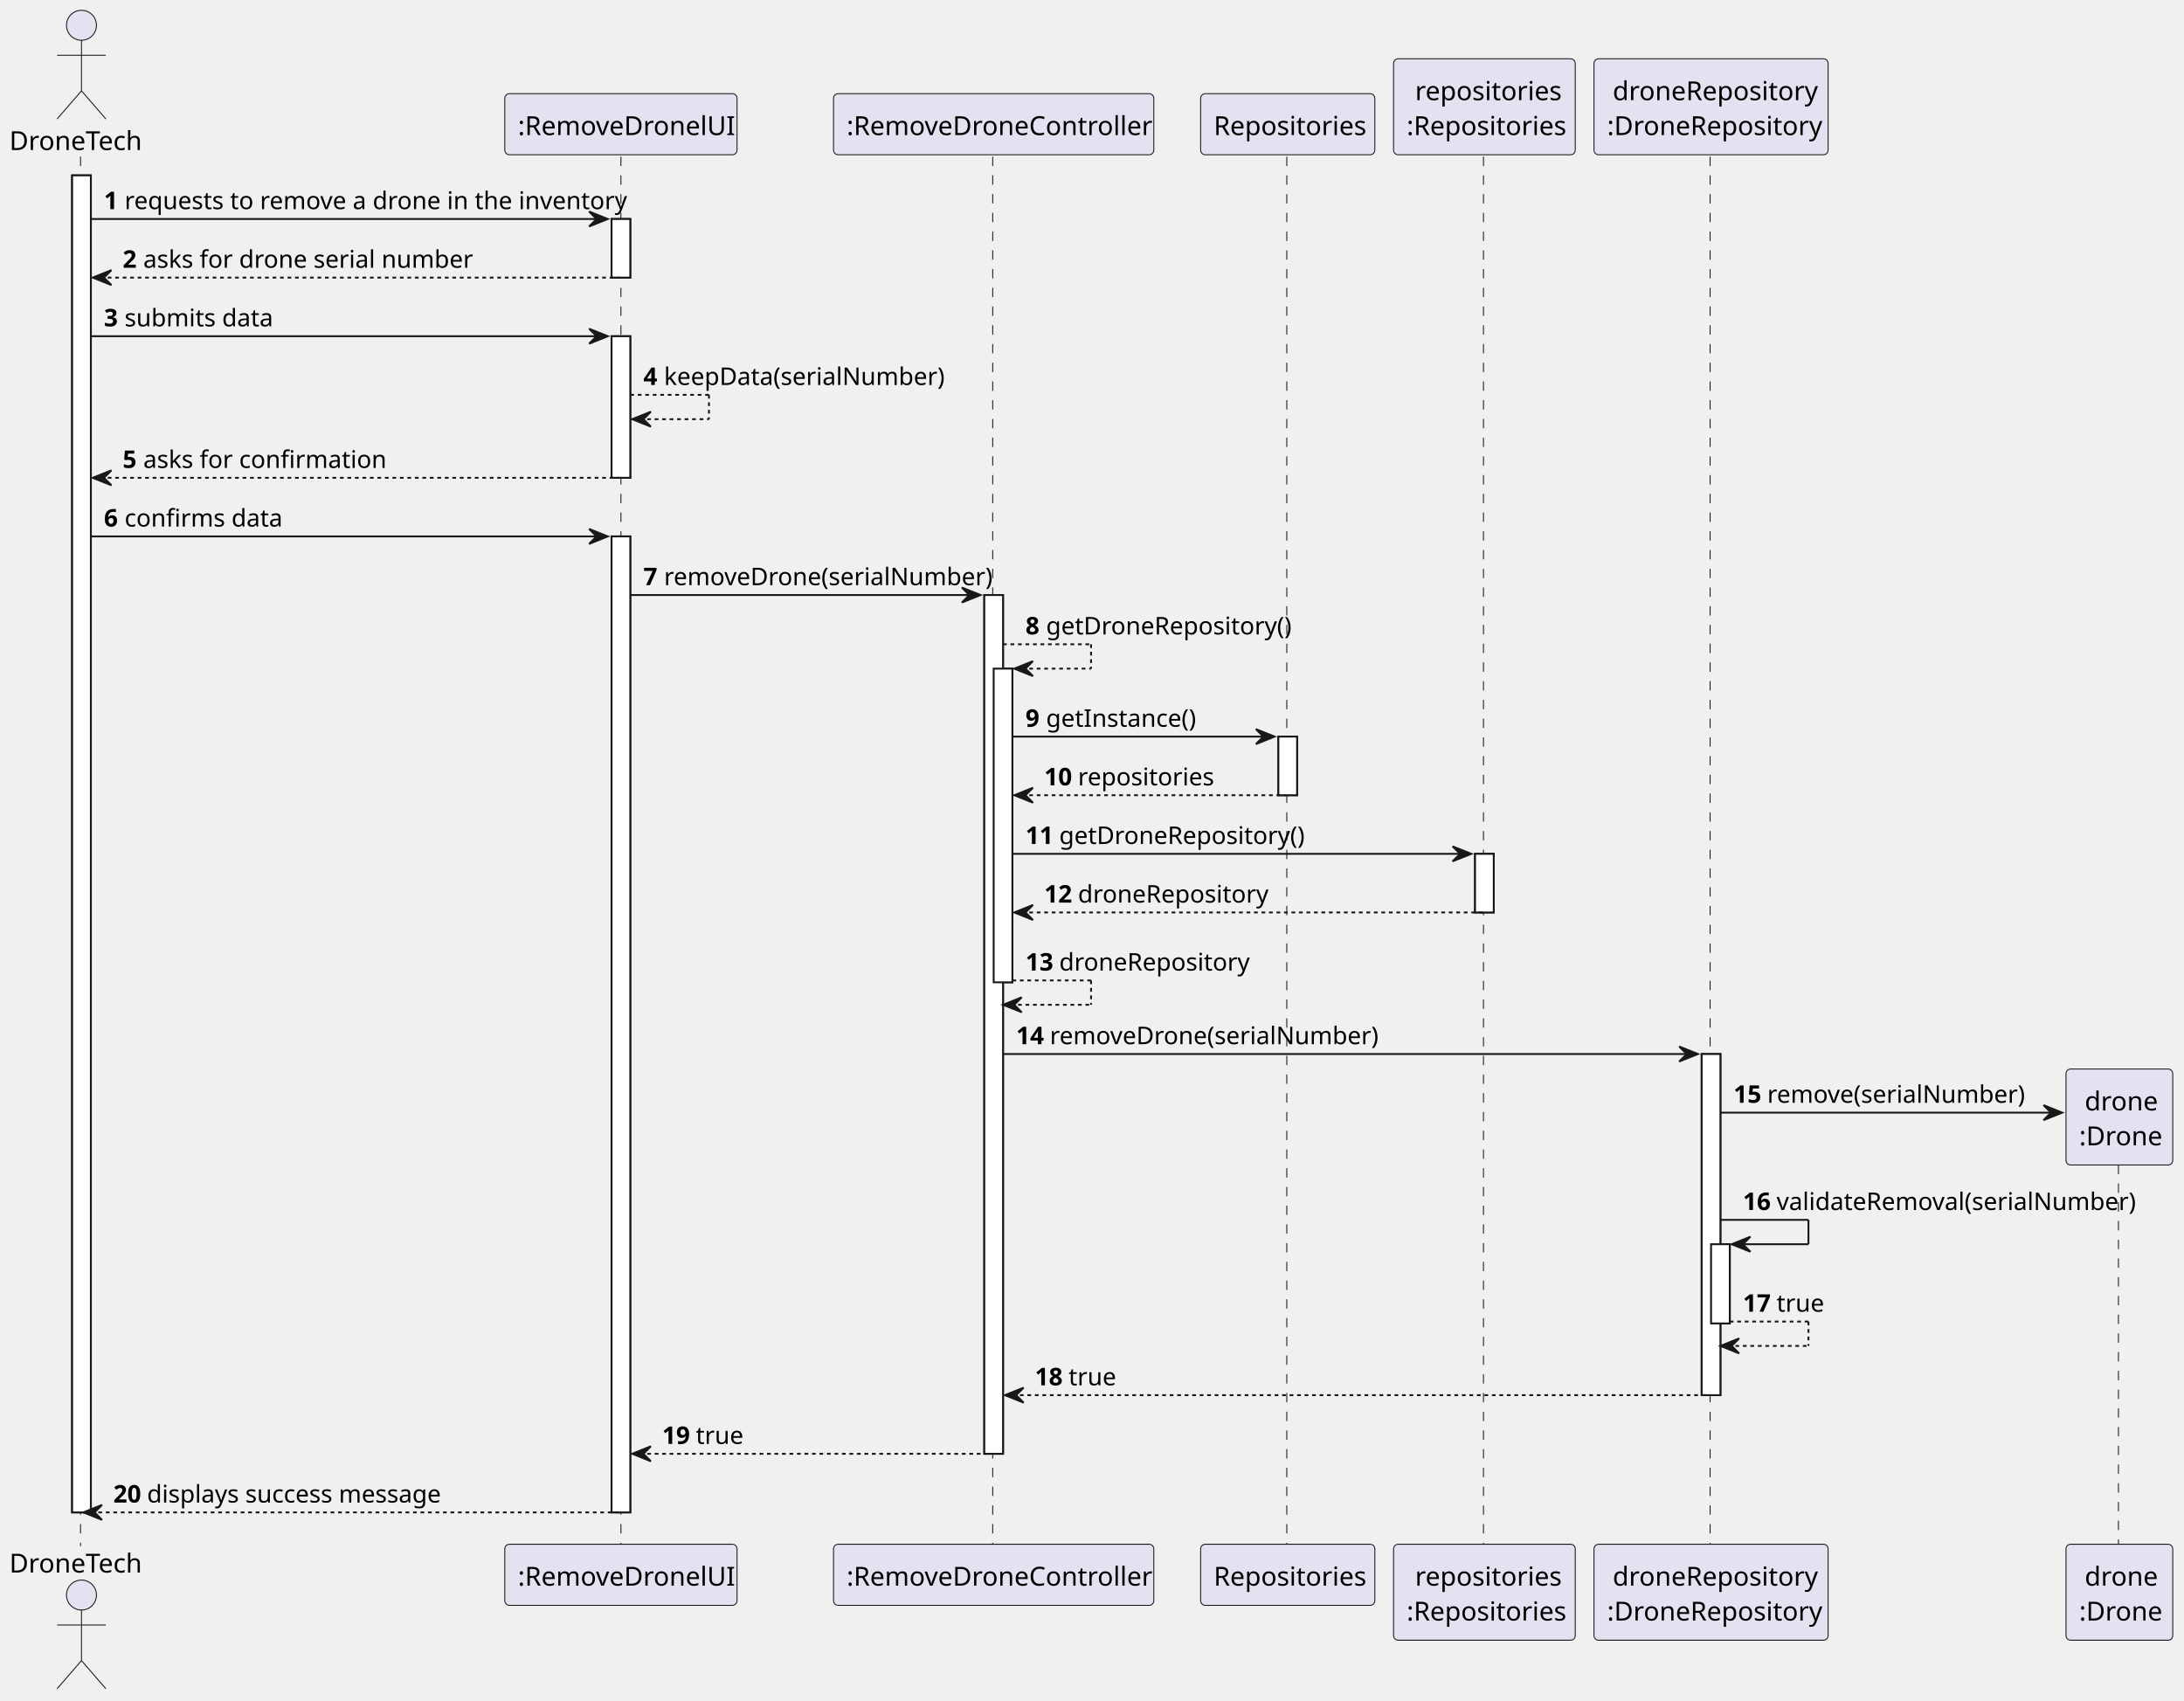
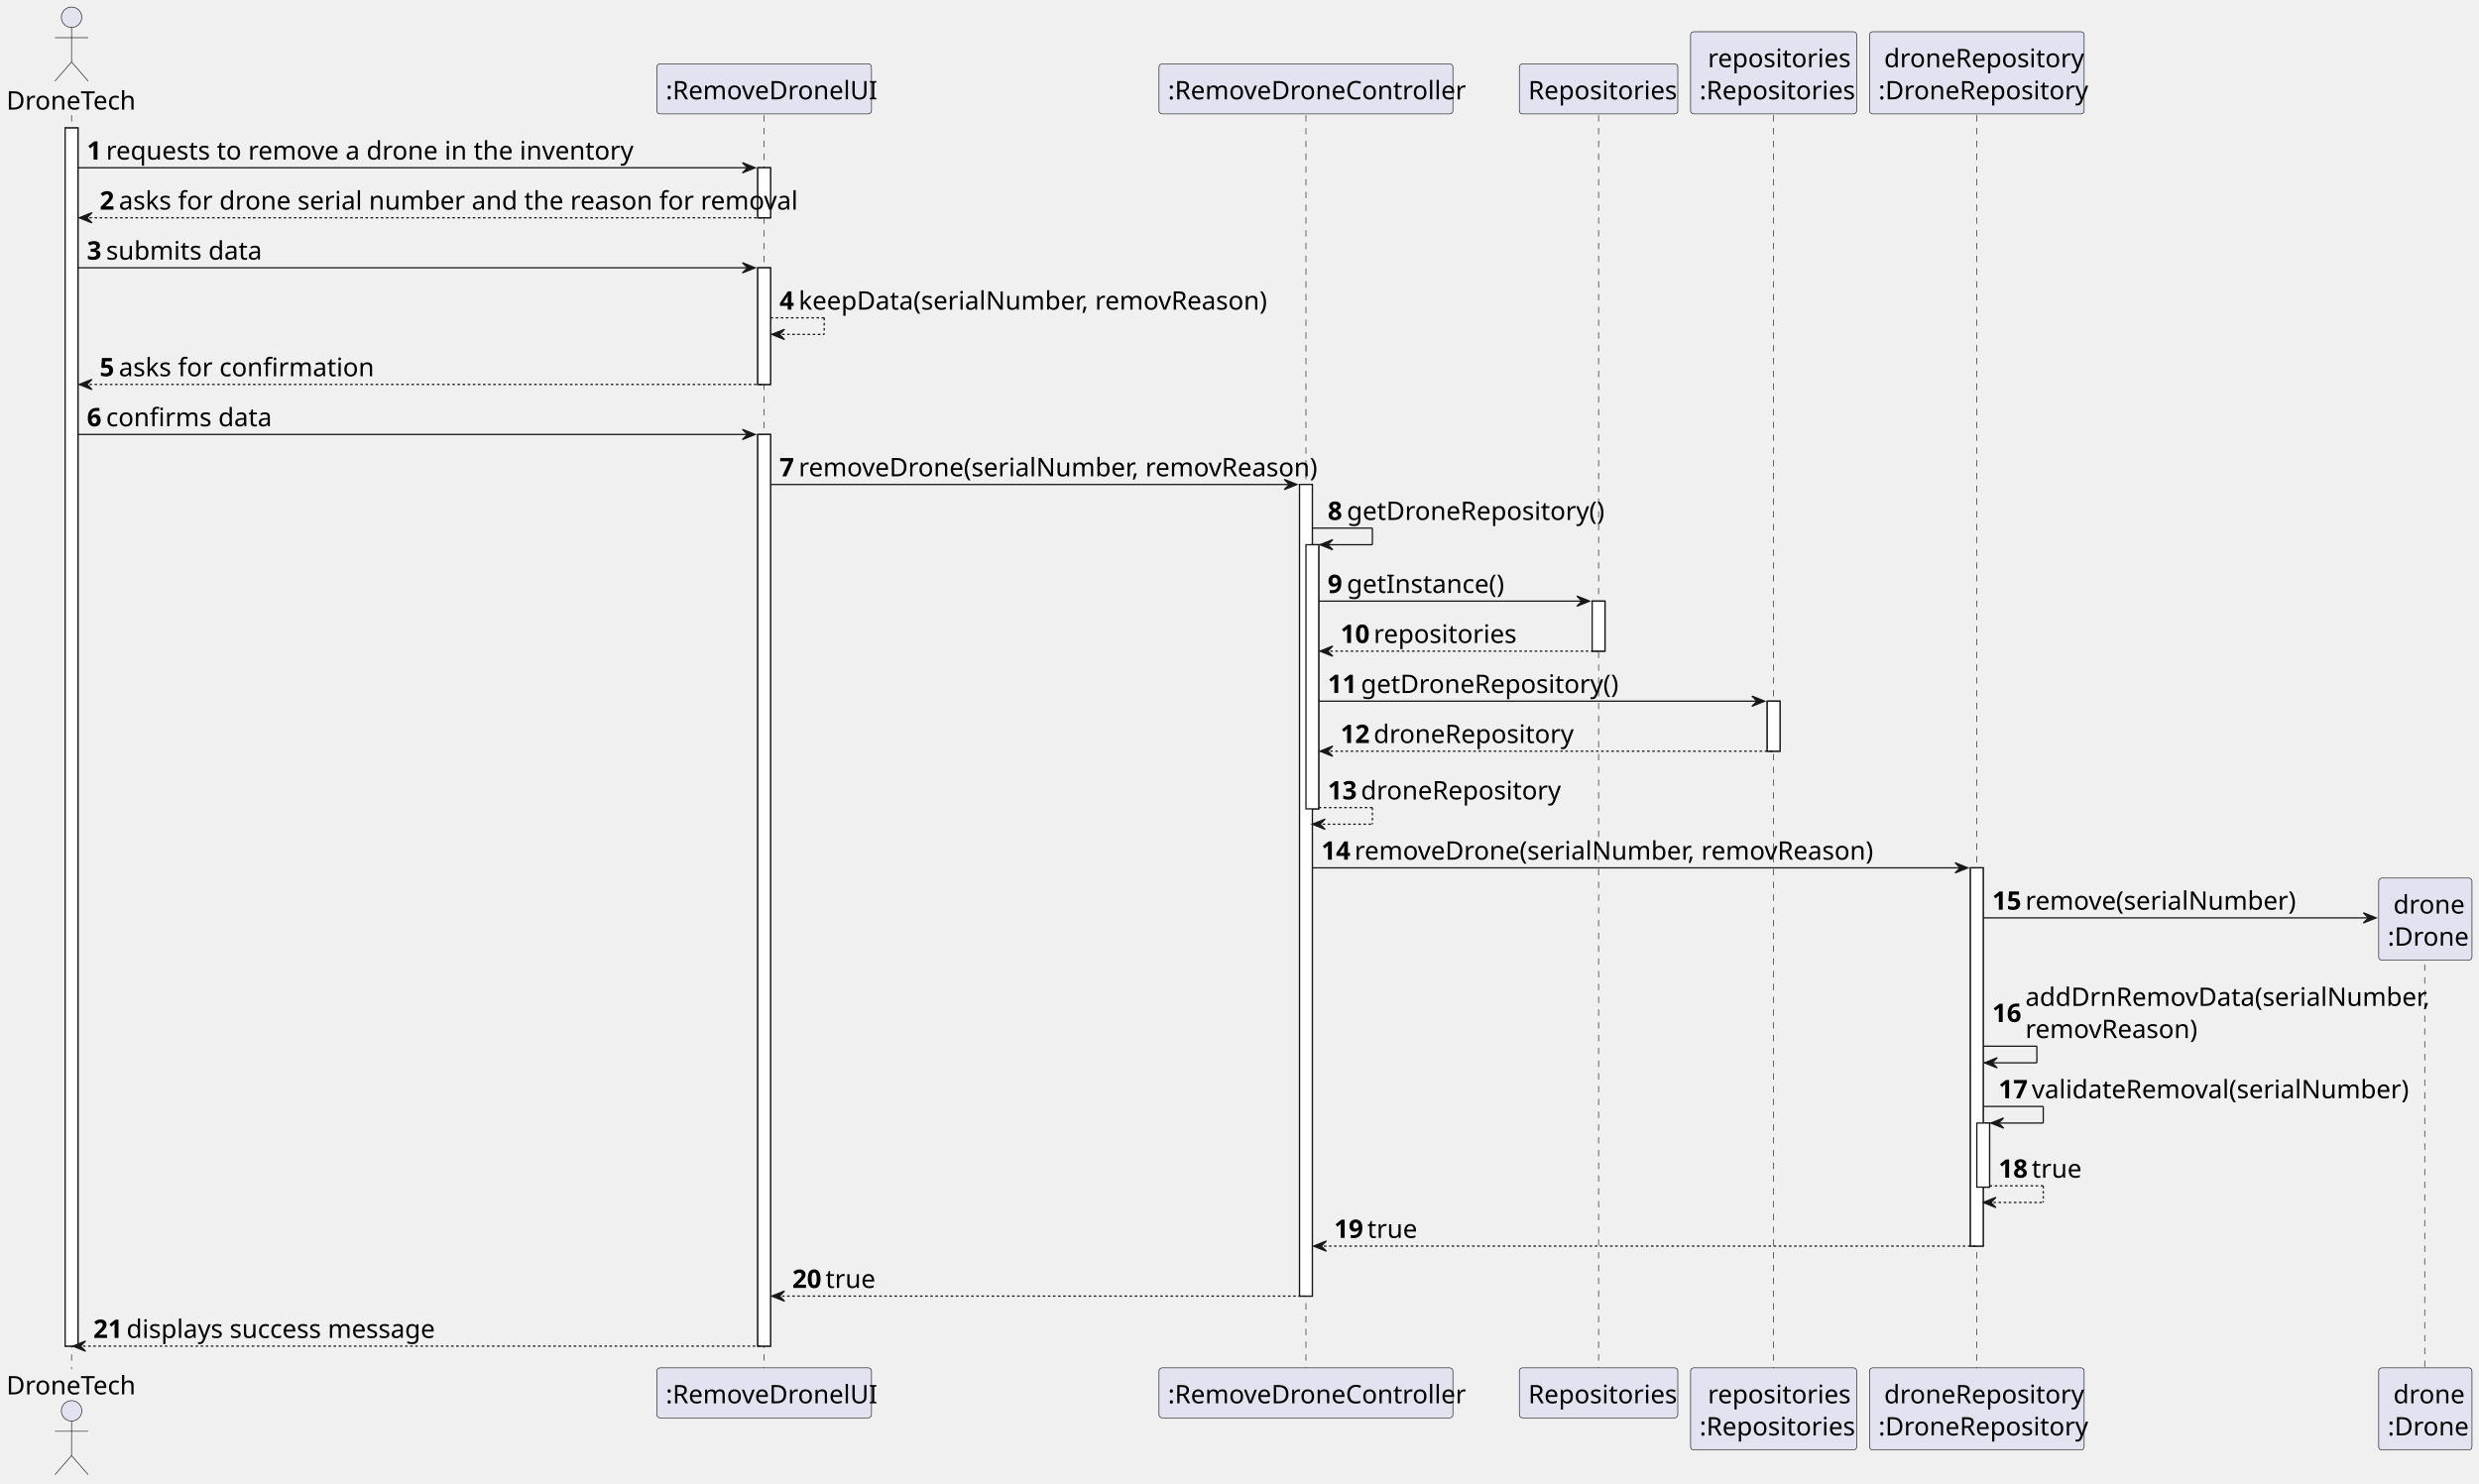
- <svg xmlns="http://www.w3.org/2000/svg" contentStyleType="text/css" height="908px" preserveAspectRatio="none" style="width:1166px;height:908px;background:#FFFFFF;" version="1.1" viewBox="0 0 1166 908" width="1166px" zoomAndPan="magnify">
+ <svg xmlns="http://www.w3.org/2000/svg" contentStyleType="text/css" height="1161px" preserveAspectRatio="none" style="width:1940px;height:1161px;background:#FFFFFF;" version="1.1" viewBox="0 0 1940 1161" width="1940px" zoomAndPan="magnify">
  <defs />
  <g>
-     <rect fill="#FFFFFF" height="713.771" style="stroke:#181818;stroke-width:1.0;" width="10" x="38.5" y="93.621" />
-     <rect fill="#FFFFFF" height="31.291" style="stroke:#181818;stroke-width:1.0;" width="10" x="326.5" y="116.912" />
-     <rect fill="#FFFFFF" height="75.582" style="stroke:#181818;stroke-width:1.0;" width="10" x="326.5" y="179.494" />
-     <rect fill="#FFFFFF" height="521.025" style="stroke:#181818;stroke-width:1.0;" width="10" x="326.5" y="286.367" />
-     <rect fill="#FFFFFF" height="458.443" style="stroke:#181818;stroke-width:1.0;" width="10" x="525.5" y="317.658" />
-     <rect fill="#FFFFFF" height="167.455" style="stroke:#181818;stroke-width:1.0;" width="10" x="530.5" y="356.949" />
-     <rect fill="#FFFFFF" height="31.291" style="stroke:#181818;stroke-width:1.0;" width="10" x="682.5" y="393.24" />
-     <rect fill="#FFFFFF" height="31.291" style="stroke:#181818;stroke-width:1.0;" width="10" x="787.5" y="455.822" />
-     <rect fill="#FFFFFF" height="182.115" style="stroke:#181818;stroke-width:1.0;" width="10" x="908.5" y="562.695" />
-     <rect fill="#FFFFFF" height="42.291" style="stroke:#181818;stroke-width:1.0;" width="10" x="913.5" y="664.229" />
-     <line style="stroke:#181818;stroke-width:0.5;stroke-dasharray:5.0,5.0;" x1="43" x2="43" y1="83.621" y2="825.393" />
-     <line style="stroke:#181818;stroke-width:0.5;stroke-dasharray:5.0,5.0;" x1="331.5" x2="331.5" y1="83.621" y2="825.393" />
-     <line style="stroke:#181818;stroke-width:0.5;stroke-dasharray:5.0,5.0;" x1="530" x2="530" y1="83.621" y2="825.393" />
-     <line style="stroke:#181818;stroke-width:0.5;stroke-dasharray:5.0,5.0;" x1="687" x2="687" y1="83.621" y2="825.393" />
-     <line style="stroke:#181818;stroke-width:0.5;stroke-dasharray:5.0,5.0;" x1="792" x2="792" y1="83.621" y2="825.393" />
-     <line style="stroke:#181818;stroke-width:0.5;stroke-dasharray:5.0,5.0;" x1="913" x2="913" y1="83.621" y2="825.393" />
-     <line style="stroke:#181818;stroke-width:0.5;stroke-dasharray:5.0,5.0;" x1="1131" x2="1131" y1="611.816" y2="825.393" />
-     <text fill="#000000" font-family="sans-serif" font-size="14" lengthAdjust="spacing" textLength="71" x="5" y="80.107">DroneTech</text>
-     <ellipse cx="43.5" cy="13.5" fill="#E2E2F0" rx="8" ry="8" style="stroke:#181818;stroke-width:0.5;" />
-     <path d="M43.5,21.5 L43.5,48.5 M30.5,29.5 L56.5,29.5 M43.5,48.5 L30.5,63.5 M43.5,48.5 L56.5,63.5 " fill="none" style="stroke:#181818;stroke-width:0.5;" />
-     <text fill="#000000" font-family="sans-serif" font-size="14" lengthAdjust="spacing" textLength="71" x="5" y="839.5">DroneTech</text>
-     <ellipse cx="43.5" cy="851.514" fill="#E2E2F0" rx="8" ry="8" style="stroke:#181818;stroke-width:0.5;" />
-     <path d="M43.5,859.514 L43.5,886.514 M30.5,867.514 L56.5,867.514 M43.5,886.514 L30.5,901.514 M43.5,886.514 L56.5,901.514 " fill="none" style="stroke:#181818;stroke-width:0.5;" />
-     <rect fill="#E2E2F0" height="32.621" rx="2.5" ry="2.5" style="stroke:#181818;stroke-width:0.5;" width="124" x="269.5" y="50" />
-     <text fill="#000000" font-family="sans-serif" font-size="14" lengthAdjust="spacing" textLength="110" x="276.5" y="72.107">:RemoveDronelUI</text>
-     <rect fill="#E2E2F0" height="32.621" rx="2.5" ry="2.5" style="stroke:#181818;stroke-width:0.5;" width="124" x="269.5" y="824.393" />
-     <text fill="#000000" font-family="sans-serif" font-size="14" lengthAdjust="spacing" textLength="110" x="276.5" y="846.5">:RemoveDronelUI</text>
-     <rect fill="#E2E2F0" height="32.621" rx="2.5" ry="2.5" style="stroke:#181818;stroke-width:0.5;" width="171" x="445" y="50" />
-     <text fill="#000000" font-family="sans-serif" font-size="14" lengthAdjust="spacing" textLength="157" x="452" y="72.107">:RemoveDroneController</text>
-     <rect fill="#E2E2F0" height="32.621" rx="2.5" ry="2.5" style="stroke:#181818;stroke-width:0.5;" width="171" x="445" y="824.393" />
-     <text fill="#000000" font-family="sans-serif" font-size="14" lengthAdjust="spacing" textLength="157" x="452" y="846.5">:RemoveDroneController</text>
-     <rect fill="#E2E2F0" height="32.621" rx="2.5" ry="2.5" style="stroke:#181818;stroke-width:0.5;" width="93" x="641" y="50" />
-     <text fill="#000000" font-family="sans-serif" font-size="14" lengthAdjust="spacing" textLength="79" x="648" y="72.107">Repositories</text>
-     <rect fill="#E2E2F0" height="32.621" rx="2.5" ry="2.5" style="stroke:#181818;stroke-width:0.5;" width="93" x="641" y="824.393" />
-     <text fill="#000000" font-family="sans-serif" font-size="14" lengthAdjust="spacing" textLength="79" x="648" y="846.5">Repositories</text>
-     <rect fill="#E2E2F0" height="51.242" rx="2.5" ry="2.5" style="stroke:#181818;stroke-width:0.5;" width="97" x="744" y="31.379" />
-     <text fill="#000000" font-family="sans-serif" font-size="14" lengthAdjust="spacing" textLength="74" x="755.5" y="53.486">repositories</text>
-     <text fill="#000000" font-family="sans-serif" font-size="14" lengthAdjust="spacing" textLength="83" x="751" y="72.107">:Repositories</text>
-     <rect fill="#E2E2F0" height="51.242" rx="2.5" ry="2.5" style="stroke:#181818;stroke-width:0.5;" width="97" x="744" y="824.393" />
-     <text fill="#000000" font-family="sans-serif" font-size="14" lengthAdjust="spacing" textLength="74" x="755.5" y="846.5">repositories</text>
-     <text fill="#000000" font-family="sans-serif" font-size="14" lengthAdjust="spacing" textLength="83" x="751" y="865.121">:Repositories</text>
-     <rect fill="#E2E2F0" height="51.242" rx="2.5" ry="2.5" style="stroke:#181818;stroke-width:0.5;" width="125" x="851" y="31.379" />
-     <text fill="#000000" font-family="sans-serif" font-size="14" lengthAdjust="spacing" textLength="105" x="861" y="53.486">droneRepository</text>
-     <text fill="#000000" font-family="sans-serif" font-size="14" lengthAdjust="spacing" textLength="111" x="858" y="72.107">:DroneRepository</text>
-     <rect fill="#E2E2F0" height="51.242" rx="2.5" ry="2.5" style="stroke:#181818;stroke-width:0.5;" width="125" x="851" y="824.393" />
-     <text fill="#000000" font-family="sans-serif" font-size="14" lengthAdjust="spacing" textLength="105" x="861" y="846.5">droneRepository</text>
-     <text fill="#000000" font-family="sans-serif" font-size="14" lengthAdjust="spacing" textLength="111" x="858" y="865.121">:DroneRepository</text>
-     <rect fill="#E2E2F0" height="51.242" rx="2.5" ry="2.5" style="stroke:#181818;stroke-width:0.5;" width="57" x="1103" y="824.393" />
-     <text fill="#000000" font-family="sans-serif" font-size="14" lengthAdjust="spacing" textLength="37" x="1113" y="846.5">drone</text>
-     <text fill="#000000" font-family="sans-serif" font-size="14" lengthAdjust="spacing" textLength="43" x="1110" y="865.121">:Drone</text>
-     <rect fill="#FFFFFF" height="713.771" style="stroke:#181818;stroke-width:1.0;" width="10" x="38.5" y="93.621" />
-     <rect fill="#FFFFFF" height="31.291" style="stroke:#181818;stroke-width:1.0;" width="10" x="326.5" y="116.912" />
-     <rect fill="#FFFFFF" height="75.582" style="stroke:#181818;stroke-width:1.0;" width="10" x="326.5" y="179.494" />
-     <rect fill="#FFFFFF" height="521.025" style="stroke:#181818;stroke-width:1.0;" width="10" x="326.5" y="286.367" />
-     <rect fill="#FFFFFF" height="458.443" style="stroke:#181818;stroke-width:1.0;" width="10" x="525.5" y="317.658" />
-     <rect fill="#FFFFFF" height="167.455" style="stroke:#181818;stroke-width:1.0;" width="10" x="530.5" y="356.949" />
-     <rect fill="#FFFFFF" height="31.291" style="stroke:#181818;stroke-width:1.0;" width="10" x="682.5" y="393.24" />
-     <rect fill="#FFFFFF" height="31.291" style="stroke:#181818;stroke-width:1.0;" width="10" x="787.5" y="455.822" />
-     <rect fill="#FFFFFF" height="182.115" style="stroke:#181818;stroke-width:1.0;" width="10" x="908.5" y="562.695" />
-     <rect fill="#FFFFFF" height="42.291" style="stroke:#181818;stroke-width:1.0;" width="10" x="913.5" y="664.229" />
-     <polygon fill="#181818" points="314.5,112.912,324.5,116.912,314.5,120.912,318.5,116.912" style="stroke:#181818;stroke-width:1.0;" />
-     <line style="stroke:#181818;stroke-width:1.0;" x1="48.5" x2="320.5" y1="116.912" y2="116.912" />
-     <text fill="#000000" font-family="sans-serif" font-size="13" font-weight="bold" lengthAdjust="spacing" textLength="7" x="55.5" y="111.649">1</text>
-     <text fill="#000000" font-family="sans-serif" font-size="13" lengthAdjust="spacing" textLength="248" x="66.5" y="111.649">requests to remove a drone in the inventory</text>
-     <polygon fill="#181818" points="59.5,144.203,49.5,148.203,59.5,152.203,55.5,148.203" style="stroke:#181818;stroke-width:1.0;" />
-     <line style="stroke:#181818;stroke-width:1.0;stroke-dasharray:2.0,2.0;" x1="53.5" x2="330.5" y1="148.203" y2="148.203" />
-     <text fill="#000000" font-family="sans-serif" font-size="13" font-weight="bold" lengthAdjust="spacing" textLength="7" x="65.5" y="142.94">2</text>
-     <text fill="#000000" font-family="sans-serif" font-size="13" lengthAdjust="spacing" textLength="164" x="76.5" y="142.94">asks for drone serial number</text>
-     <polygon fill="#181818" points="314.5,175.494,324.5,179.494,314.5,183.494,318.5,179.494" style="stroke:#181818;stroke-width:1.0;" />
-     <line style="stroke:#181818;stroke-width:1.0;" x1="48.5" x2="320.5" y1="179.494" y2="179.494" />
-     <text fill="#000000" font-family="sans-serif" font-size="13" font-weight="bold" lengthAdjust="spacing" textLength="7" x="55.5" y="174.231">3</text>
-     <text fill="#000000" font-family="sans-serif" font-size="13" lengthAdjust="spacing" textLength="75" x="66.5" y="174.231">submits data</text>
-     <line style="stroke:#181818;stroke-width:1.0;stroke-dasharray:2.0,2.0;" x1="336.5" x2="378.5" y1="210.785" y2="210.785" />
-     <line style="stroke:#181818;stroke-width:1.0;stroke-dasharray:2.0,2.0;" x1="378.5" x2="378.5" y1="210.785" y2="223.785" />
-     <line style="stroke:#181818;stroke-width:1.0;stroke-dasharray:2.0,2.0;" x1="337.5" x2="378.5" y1="223.785" y2="223.785" />
-     <polygon fill="#181818" points="347.5,219.785,337.5,223.785,347.5,227.785,343.5,223.785" style="stroke:#181818;stroke-width:1.0;" />
-     <text fill="#000000" font-family="sans-serif" font-size="13" font-weight="bold" lengthAdjust="spacing" textLength="7" x="343.5" y="205.523">4</text>
-     <text fill="#000000" font-family="sans-serif" font-size="13" lengthAdjust="spacing" textLength="139" x="354.5" y="205.523">keepData(serialNumber)</text>
-     <polygon fill="#181818" points="59.5,251.076,49.5,255.076,59.5,259.076,55.5,255.076" style="stroke:#181818;stroke-width:1.0;" />
-     <line style="stroke:#181818;stroke-width:1.0;stroke-dasharray:2.0,2.0;" x1="53.5" x2="330.5" y1="255.076" y2="255.076" />
-     <text fill="#000000" font-family="sans-serif" font-size="13" font-weight="bold" lengthAdjust="spacing" textLength="7" x="65.5" y="249.814">5</text>
-     <text fill="#000000" font-family="sans-serif" font-size="13" lengthAdjust="spacing" textLength="120" x="76.5" y="249.814">asks for confirmation</text>
-     <polygon fill="#181818" points="314.5,282.367,324.5,286.367,314.5,290.367,318.5,286.367" style="stroke:#181818;stroke-width:1.0;" />
-     <line style="stroke:#181818;stroke-width:1.0;" x1="48.5" x2="320.5" y1="286.367" y2="286.367" />
-     <text fill="#000000" font-family="sans-serif" font-size="13" font-weight="bold" lengthAdjust="spacing" textLength="7" x="55.5" y="281.104">6</text>
-     <text fill="#000000" font-family="sans-serif" font-size="13" lengthAdjust="spacing" textLength="78" x="66.5" y="281.104">confirms data</text>
-     <polygon fill="#181818" points="513.5,313.658,523.5,317.658,513.5,321.658,517.5,317.658" style="stroke:#181818;stroke-width:1.0;" />
-     <line style="stroke:#181818;stroke-width:1.0;" x1="336.5" x2="519.5" y1="317.658" y2="317.658" />
-     <text fill="#000000" font-family="sans-serif" font-size="13" font-weight="bold" lengthAdjust="spacing" textLength="7" x="343.5" y="312.396">7</text>
-     <text fill="#000000" font-family="sans-serif" font-size="13" lengthAdjust="spacing" textLength="159" x="354.5" y="312.396">removeDrone(serialNumber)</text>
-     <line style="stroke:#181818;stroke-width:1.0;stroke-dasharray:2.0,2.0;" x1="535.5" x2="582.5" y1="343.949" y2="343.949" />
-     <line style="stroke:#181818;stroke-width:1.0;stroke-dasharray:2.0,2.0;" x1="582.5" x2="582.5" y1="343.949" y2="356.949" />
-     <line style="stroke:#181818;stroke-width:1.0;stroke-dasharray:2.0,2.0;" x1="541.5" x2="582.5" y1="356.949" y2="356.949" />
-     <polygon fill="#181818" points="551.5,352.949,541.5,356.949,551.5,360.949,547.5,356.949" style="stroke:#181818;stroke-width:1.0;" />
-     <text fill="#000000" font-family="sans-serif" font-size="13" font-weight="bold" lengthAdjust="spacing" textLength="7" x="547.5" y="338.687">8</text>
-     <text fill="#000000" font-family="sans-serif" font-size="13" lengthAdjust="spacing" textLength="122" x="558.5" y="338.687">getDroneRepository()</text>
-     <polygon fill="#181818" points="670.5,389.24,680.5,393.24,670.5,397.24,674.5,393.24" style="stroke:#181818;stroke-width:1.0;" />
-     <line style="stroke:#181818;stroke-width:1.0;" x1="540.5" x2="676.5" y1="393.24" y2="393.24" />
-     <text fill="#000000" font-family="sans-serif" font-size="13" font-weight="bold" lengthAdjust="spacing" textLength="7" x="547.5" y="387.978">9</text>
-     <text fill="#000000" font-family="sans-serif" font-size="13" lengthAdjust="spacing" textLength="75" x="558.5" y="387.978">getInstance()</text>
-     <polygon fill="#181818" points="551.5,420.531,541.5,424.531,551.5,428.531,547.5,424.531" style="stroke:#181818;stroke-width:1.0;" />
-     <line style="stroke:#181818;stroke-width:1.0;stroke-dasharray:2.0,2.0;" x1="545.5" x2="686.5" y1="424.531" y2="424.531" />
-     <text fill="#000000" font-family="sans-serif" font-size="13" font-weight="bold" lengthAdjust="spacing" textLength="14" x="557.5" y="419.269">10</text>
-     <text fill="#000000" font-family="sans-serif" font-size="13" lengthAdjust="spacing" textLength="67" x="575.5" y="419.269">repositories</text>
-     <polygon fill="#181818" points="775.5,451.822,785.5,455.822,775.5,459.822,779.5,455.822" style="stroke:#181818;stroke-width:1.0;" />
-     <line style="stroke:#181818;stroke-width:1.0;" x1="540.5" x2="781.5" y1="455.822" y2="455.822" />
-     <text fill="#000000" font-family="sans-serif" font-size="13" font-weight="bold" lengthAdjust="spacing" textLength="14" x="547.5" y="450.56">11</text>
-     <text fill="#000000" font-family="sans-serif" font-size="13" lengthAdjust="spacing" textLength="122" x="565.5" y="450.56">getDroneRepository()</text>
-     <polygon fill="#181818" points="551.5,483.113,541.5,487.113,551.5,491.113,547.5,487.113" style="stroke:#181818;stroke-width:1.0;" />
-     <line style="stroke:#181818;stroke-width:1.0;stroke-dasharray:2.0,2.0;" x1="545.5" x2="791.5" y1="487.113" y2="487.113" />
-     <text fill="#000000" font-family="sans-serif" font-size="13" font-weight="bold" lengthAdjust="spacing" textLength="14" x="557.5" y="481.851">12</text>
-     <text fill="#000000" font-family="sans-serif" font-size="13" lengthAdjust="spacing" textLength="94" x="575.5" y="481.851">droneRepository</text>
-     <line style="stroke:#181818;stroke-width:1.0;stroke-dasharray:2.0,2.0;" x1="540.5" x2="582.5" y1="523.404" y2="523.404" />
-     <line style="stroke:#181818;stroke-width:1.0;stroke-dasharray:2.0,2.0;" x1="582.5" x2="582.5" y1="523.404" y2="536.404" />
-     <line style="stroke:#181818;stroke-width:1.0;stroke-dasharray:2.0,2.0;" x1="535.5" x2="582.5" y1="536.404" y2="536.404" />
-     <polygon fill="#181818" points="545.5,532.404,535.5,536.404,545.5,540.404,541.5,536.404" style="stroke:#181818;stroke-width:1.0;" />
-     <text fill="#000000" font-family="sans-serif" font-size="13" font-weight="bold" lengthAdjust="spacing" textLength="14" x="547.5" y="518.142">13</text>
-     <text fill="#000000" font-family="sans-serif" font-size="13" lengthAdjust="spacing" textLength="94" x="565.5" y="518.142">droneRepository</text>
-     <polygon fill="#181818" points="896.5,558.695,906.5,562.695,896.5,566.695,900.5,562.695" style="stroke:#181818;stroke-width:1.0;" />
-     <line style="stroke:#181818;stroke-width:1.0;" x1="535.5" x2="902.5" y1="562.695" y2="562.695" />
-     <text fill="#000000" font-family="sans-serif" font-size="13" font-weight="bold" lengthAdjust="spacing" textLength="14" x="542.5" y="557.433">14</text>
-     <text fill="#000000" font-family="sans-serif" font-size="13" lengthAdjust="spacing" textLength="159" x="560.5" y="557.433">removeDrone(serialNumber)</text>
-     <polygon fill="#181818" points="1091,589.986,1101,593.986,1091,597.986,1095,593.986" style="stroke:#181818;stroke-width:1.0;" />
-     <line style="stroke:#181818;stroke-width:1.0;" x1="918.5" x2="1097" y1="593.986" y2="593.986" />
-     <text fill="#000000" font-family="sans-serif" font-size="13" font-weight="bold" lengthAdjust="spacing" textLength="14" x="925.5" y="588.724">15</text>
-     <text fill="#000000" font-family="sans-serif" font-size="13" lengthAdjust="spacing" textLength="125" x="943.5" y="588.724">remove(serialNumber)</text>
-     <rect fill="#E2E2F0" height="51.242" rx="2.5" ry="2.5" style="stroke:#181818;stroke-width:0.5;" width="57" x="1103" y="570.695" />
-     <text fill="#000000" font-family="sans-serif" font-size="14" lengthAdjust="spacing" textLength="37" x="1113" y="592.803">drone</text>
-     <text fill="#000000" font-family="sans-serif" font-size="14" lengthAdjust="spacing" textLength="43" x="1110" y="611.424">:Drone</text>
-     <line style="stroke:#181818;stroke-width:1.0;" x1="918.5" x2="965.5" y1="651.229" y2="651.229" />
-     <line style="stroke:#181818;stroke-width:1.0;" x1="965.5" x2="965.5" y1="651.229" y2="664.229" />
-     <line style="stroke:#181818;stroke-width:1.0;" x1="924.5" x2="965.5" y1="664.229" y2="664.229" />
-     <polygon fill="#181818" points="934.5,660.229,924.5,664.229,934.5,668.229,930.5,664.229" style="stroke:#181818;stroke-width:1.0;" />
-     <text fill="#000000" font-family="sans-serif" font-size="13" font-weight="bold" lengthAdjust="spacing" textLength="14" x="930.5" y="645.966">16</text>
-     <text fill="#000000" font-family="sans-serif" font-size="13" lengthAdjust="spacing" textLength="176" x="948.5" y="645.966">validateRemoval(serialNumber)</text>
-     <line style="stroke:#181818;stroke-width:1.0;stroke-dasharray:2.0,2.0;" x1="923.5" x2="965.5" y1="705.519" y2="705.519" />
-     <line style="stroke:#181818;stroke-width:1.0;stroke-dasharray:2.0,2.0;" x1="965.5" x2="965.5" y1="705.519" y2="718.519" />
-     <line style="stroke:#181818;stroke-width:1.0;stroke-dasharray:2.0,2.0;" x1="918.5" x2="965.5" y1="718.519" y2="718.519" />
-     <polygon fill="#181818" points="928.5,714.519,918.5,718.519,928.5,722.519,924.5,718.519" style="stroke:#181818;stroke-width:1.0;" />
-     <text fill="#000000" font-family="sans-serif" font-size="13" font-weight="bold" lengthAdjust="spacing" textLength="14" x="930.5" y="700.257">17</text>
-     <text fill="#000000" font-family="sans-serif" font-size="13" lengthAdjust="spacing" textLength="22" x="948.5" y="700.257">true</text>
-     <polygon fill="#181818" points="546.5,740.811,536.5,744.811,546.5,748.811,542.5,744.811" style="stroke:#181818;stroke-width:1.0;" />
-     <line style="stroke:#181818;stroke-width:1.0;stroke-dasharray:2.0,2.0;" x1="540.5" x2="912.5" y1="744.811" y2="744.811" />
-     <text fill="#000000" font-family="sans-serif" font-size="13" font-weight="bold" lengthAdjust="spacing" textLength="14" x="552.5" y="739.548">18</text>
-     <text fill="#000000" font-family="sans-serif" font-size="13" lengthAdjust="spacing" textLength="22" x="570.5" y="739.548">true</text>
-     <polygon fill="#181818" points="347.5,772.102,337.5,776.102,347.5,780.102,343.5,776.102" style="stroke:#181818;stroke-width:1.0;" />
-     <line style="stroke:#181818;stroke-width:1.0;stroke-dasharray:2.0,2.0;" x1="341.5" x2="529.5" y1="776.102" y2="776.102" />
-     <text fill="#000000" font-family="sans-serif" font-size="13" font-weight="bold" lengthAdjust="spacing" textLength="14" x="353.5" y="770.839">19</text>
-     <text fill="#000000" font-family="sans-serif" font-size="13" lengthAdjust="spacing" textLength="22" x="371.5" y="770.839">true</text>
-     <polygon fill="#181818" points="54.5,803.393,44.5,807.393,54.5,811.393,50.5,807.393" style="stroke:#181818;stroke-width:1.0;" />
-     <line style="stroke:#181818;stroke-width:1.0;stroke-dasharray:2.0,2.0;" x1="48.5" x2="330.5" y1="807.393" y2="807.393" />
-     <text fill="#000000" font-family="sans-serif" font-size="13" font-weight="bold" lengthAdjust="spacing" textLength="14" x="60.5" y="802.13">20</text>
-     <text fill="#000000" font-family="sans-serif" font-size="13" lengthAdjust="spacing" textLength="158" x="78.5" y="802.13">displays success message</text>
+     <rect fill="#FFFFFF" height="953.594" style="stroke:#181818;stroke-width:1.0;" width="10" x="51" y="100.156" />
+     <rect fill="#FFFFFF" height="39.156" style="stroke:#181818;stroke-width:1.0;" width="10" x="593" y="131.312" />
+     <rect fill="#FFFFFF" height="91.312" style="stroke:#181818;stroke-width:1.0;" width="10" x="593" y="209.625" />
+     <rect fill="#FFFFFF" height="713.656" style="stroke:#181818;stroke-width:1.0;" width="10" x="593" y="340.094" />
+     <rect fill="#FFFFFF" height="635.344" style="stroke:#181818;stroke-width:1.0;" width="10" x="1017" y="379.25" />
+     <rect fill="#FFFFFF" height="206.781" style="stroke:#181818;stroke-width:1.0;" width="10" x="1022" y="426.406" />
+     <rect fill="#FFFFFF" height="39.156" style="stroke:#181818;stroke-width:1.0;" width="10" x="1246" y="470.562" />
+     <rect fill="#FFFFFF" height="39.156" style="stroke:#181818;stroke-width:1.0;" width="10" x="1383" y="548.875" />
+     <rect fill="#FFFFFF" height="296.094" style="stroke:#181818;stroke-width:1.0;" width="10" x="1542" y="679.344" />
+     <rect fill="#FFFFFF" height="50.156" style="stroke:#181818;stroke-width:1.0;" width="10" x="1547" y="879.125" />
+     <line style="stroke:#181818;stroke-width:0.5;stroke-dasharray:5.0,5.0;" x1="56" x2="56" y1="90.156" y2="1071.75" />
+     <line style="stroke:#181818;stroke-width:0.5;stroke-dasharray:5.0,5.0;" x1="598" x2="598" y1="90.156" y2="1071.75" />
+     <line style="stroke:#181818;stroke-width:0.5;stroke-dasharray:5.0,5.0;" x1="1022" x2="1022" y1="90.156" y2="1071.75" />
+     <line style="stroke:#181818;stroke-width:0.5;stroke-dasharray:5.0,5.0;" x1="1251" x2="1251" y1="90.156" y2="1071.75" />
+     <line style="stroke:#181818;stroke-width:0.5;stroke-dasharray:5.0,5.0;" x1="1388" x2="1388" y1="90.156" y2="1071.75" />
+     <line style="stroke:#181818;stroke-width:0.5;stroke-dasharray:5.0,5.0;" x1="1547" x2="1547" y1="90.156" y2="1071.75" />
+     <line style="stroke:#181818;stroke-width:0.5;stroke-dasharray:5.0,5.0;" x1="1897.5" x2="1897.5" y1="735" y2="1071.75" />
+     <text fill="#000000" font-family="sans-serif" font-size="20" lengthAdjust="spacing" textLength="96" x="5" y="85.762">DroneTech</text>
+     <ellipse cx="56" cy="13.5" fill="#E2E2F0" rx="8" ry="8" style="stroke:#181818;stroke-width:0.5;" />
+     <path d="M56,21.5 L56,48.5 M43,29.5 L69,29.5 M56,48.5 L43,63.5 M56,48.5 L69,63.5 " fill="none" style="stroke:#181818;stroke-width:0.5;" />
+     <text fill="#000000" font-family="sans-serif" font-size="20" lengthAdjust="spacing" textLength="96" x="5" y="1091.512">DroneTech</text>
+     <ellipse cx="56" cy="1104.406" fill="#E2E2F0" rx="8" ry="8" style="stroke:#181818;stroke-width:0.5;" />
+     <path d="M56,1112.406 L56,1139.406 M43,1120.406 L69,1120.406 M56,1139.406 L43,1154.406 M56,1139.406 L69,1154.406 " fill="none" style="stroke:#181818;stroke-width:0.5;" />
+     <rect fill="#E2E2F0" height="39.156" rx="2.5" ry="2.5" style="stroke:#181818;stroke-width:0.5;" width="168" x="514" y="50" />
+     <text fill="#000000" font-family="sans-serif" font-size="20" lengthAdjust="spacing" textLength="154" x="521" y="77.762">:RemoveDronelUI</text>
+     <rect fill="#E2E2F0" height="39.156" rx="2.5" ry="2.5" style="stroke:#181818;stroke-width:0.5;" width="168" x="514" y="1070.75" />
+     <text fill="#000000" font-family="sans-serif" font-size="20" lengthAdjust="spacing" textLength="154" x="521" y="1098.512">:RemoveDronelUI</text>
+     <rect fill="#E2E2F0" height="39.156" rx="2.5" ry="2.5" style="stroke:#181818;stroke-width:0.5;" width="230" x="907" y="50" />
+     <text fill="#000000" font-family="sans-serif" font-size="20" lengthAdjust="spacing" textLength="216" x="914" y="77.762">:RemoveDroneController</text>
+     <rect fill="#E2E2F0" height="39.156" rx="2.5" ry="2.5" style="stroke:#181818;stroke-width:0.5;" width="230" x="907" y="1070.75" />
+     <text fill="#000000" font-family="sans-serif" font-size="20" lengthAdjust="spacing" textLength="216" x="914" y="1098.512">:RemoveDroneController</text>
+     <rect fill="#E2E2F0" height="39.156" rx="2.5" ry="2.5" style="stroke:#181818;stroke-width:0.5;" width="124" x="1189" y="50" />
+     <text fill="#000000" font-family="sans-serif" font-size="20" lengthAdjust="spacing" textLength="110" x="1196" y="77.762">Repositories</text>
+     <rect fill="#E2E2F0" height="39.156" rx="2.5" ry="2.5" style="stroke:#181818;stroke-width:0.5;" width="124" x="1189" y="1070.75" />
+     <text fill="#000000" font-family="sans-serif" font-size="20" lengthAdjust="spacing" textLength="110" x="1196" y="1098.512">Repositories</text>
+     <rect fill="#E2E2F0" height="64.312" rx="2.5" ry="2.5" style="stroke:#181818;stroke-width:0.5;" width="130" x="1323" y="24.844" />
+     <text fill="#000000" font-family="sans-serif" font-size="20" lengthAdjust="spacing" textLength="103" x="1336.5" y="52.605">repositories</text>
+     <text fill="#000000" font-family="sans-serif" font-size="20" lengthAdjust="spacing" textLength="116" x="1330" y="77.762">:Repositories</text>
+     <rect fill="#E2E2F0" height="64.312" rx="2.5" ry="2.5" style="stroke:#181818;stroke-width:0.5;" width="130" x="1323" y="1070.75" />
+     <text fill="#000000" font-family="sans-serif" font-size="20" lengthAdjust="spacing" textLength="103" x="1336.5" y="1098.512">repositories</text>
+     <text fill="#000000" font-family="sans-serif" font-size="20" lengthAdjust="spacing" textLength="116" x="1330" y="1123.668">:Repositories</text>
+     <rect fill="#E2E2F0" height="64.312" rx="2.5" ry="2.5" style="stroke:#181818;stroke-width:0.5;" width="168" x="1463" y="24.844" />
+     <text fill="#000000" font-family="sans-serif" font-size="20" lengthAdjust="spacing" textLength="145" x="1474.5" y="52.605">droneRepository</text>
+     <text fill="#000000" font-family="sans-serif" font-size="20" lengthAdjust="spacing" textLength="154" x="1470" y="77.762">:DroneRepository</text>
+     <rect fill="#E2E2F0" height="64.312" rx="2.5" ry="2.5" style="stroke:#181818;stroke-width:0.5;" width="168" x="1463" y="1070.75" />
+     <text fill="#000000" font-family="sans-serif" font-size="20" lengthAdjust="spacing" textLength="145" x="1474.5" y="1098.512">droneRepository</text>
+     <text fill="#000000" font-family="sans-serif" font-size="20" lengthAdjust="spacing" textLength="154" x="1470" y="1123.668">:DroneRepository</text>
+     <rect fill="#E2E2F0" height="64.312" rx="2.5" ry="2.5" style="stroke:#181818;stroke-width:0.5;" width="73" x="1861.5" y="1070.75" />
+     <text fill="#000000" font-family="sans-serif" font-size="20" lengthAdjust="spacing" textLength="50" x="1873" y="1098.512">drone</text>
+     <text fill="#000000" font-family="sans-serif" font-size="20" lengthAdjust="spacing" textLength="59" x="1868.5" y="1123.668">:Drone</text>
+     <rect fill="#FFFFFF" height="953.594" style="stroke:#181818;stroke-width:1.0;" width="10" x="51" y="100.156" />
+     <rect fill="#FFFFFF" height="39.156" style="stroke:#181818;stroke-width:1.0;" width="10" x="593" y="131.312" />
+     <rect fill="#FFFFFF" height="91.312" style="stroke:#181818;stroke-width:1.0;" width="10" x="593" y="209.625" />
+     <rect fill="#FFFFFF" height="713.656" style="stroke:#181818;stroke-width:1.0;" width="10" x="593" y="340.094" />
+     <rect fill="#FFFFFF" height="635.344" style="stroke:#181818;stroke-width:1.0;" width="10" x="1017" y="379.25" />
+     <rect fill="#FFFFFF" height="206.781" style="stroke:#181818;stroke-width:1.0;" width="10" x="1022" y="426.406" />
+     <rect fill="#FFFFFF" height="39.156" style="stroke:#181818;stroke-width:1.0;" width="10" x="1246" y="470.562" />
+     <rect fill="#FFFFFF" height="39.156" style="stroke:#181818;stroke-width:1.0;" width="10" x="1383" y="548.875" />
+     <rect fill="#FFFFFF" height="296.094" style="stroke:#181818;stroke-width:1.0;" width="10" x="1542" y="679.344" />
+     <rect fill="#FFFFFF" height="50.156" style="stroke:#181818;stroke-width:1.0;" width="10" x="1547" y="879.125" />
+     <polygon fill="#181818" points="581,127.312,591,131.312,581,135.312,585,131.312" style="stroke:#181818;stroke-width:1.0;" />
+     <line style="stroke:#181818;stroke-width:1.0;" x1="61" x2="587" y1="131.312" y2="131.312" />
+     <text fill="#000000" font-family="sans-serif" font-size="20" font-weight="bold" lengthAdjust="spacing" textLength="11" x="68" y="124.918">1</text>
+     <text fill="#000000" font-family="sans-serif" font-size="20" lengthAdjust="spacing" textLength="380" x="83" y="124.918">requests to remove a drone in the inventory</text>
+     <polygon fill="#181818" points="72,166.469,62,170.469,72,174.469,68,170.469" style="stroke:#181818;stroke-width:1.0;" />
+     <line style="stroke:#181818;stroke-width:1.0;stroke-dasharray:2.0,2.0;" x1="66" x2="597" y1="170.469" y2="170.469" />
+     <text fill="#000000" font-family="sans-serif" font-size="20" font-weight="bold" lengthAdjust="spacing" textLength="11" x="78" y="164.074">2</text>
+     <text fill="#000000" font-family="sans-serif" font-size="20" lengthAdjust="spacing" textLength="493" x="93" y="164.074">asks for drone serial number and the reason for removal</text>
+     <polygon fill="#181818" points="581,205.625,591,209.625,581,213.625,585,209.625" style="stroke:#181818;stroke-width:1.0;" />
+     <line style="stroke:#181818;stroke-width:1.0;" x1="61" x2="587" y1="209.625" y2="209.625" />
+     <text fill="#000000" font-family="sans-serif" font-size="20" font-weight="bold" lengthAdjust="spacing" textLength="11" x="68" y="203.231">3</text>
+     <text fill="#000000" font-family="sans-serif" font-size="20" lengthAdjust="spacing" textLength="112" x="83" y="203.231">submits data</text>
+     <line style="stroke:#181818;stroke-width:1.0;stroke-dasharray:2.0,2.0;" x1="603" x2="645" y1="248.781" y2="248.781" />
+     <line style="stroke:#181818;stroke-width:1.0;stroke-dasharray:2.0,2.0;" x1="645" x2="645" y1="248.781" y2="261.781" />
+     <line style="stroke:#181818;stroke-width:1.0;stroke-dasharray:2.0,2.0;" x1="604" x2="645" y1="261.781" y2="261.781" />
+     <polygon fill="#181818" points="614,257.781,604,261.781,614,265.781,610,261.781" style="stroke:#181818;stroke-width:1.0;" />
+     <text fill="#000000" font-family="sans-serif" font-size="20" font-weight="bold" lengthAdjust="spacing" textLength="11" x="610" y="242.387">4</text>
+     <text fill="#000000" font-family="sans-serif" font-size="20" lengthAdjust="spacing" textLength="347" x="625" y="242.387">keepData(serialNumber, removReason)</text>
+     <polygon fill="#181818" points="72,296.938,62,300.938,72,304.938,68,300.938" style="stroke:#181818;stroke-width:1.0;" />
+     <line style="stroke:#181818;stroke-width:1.0;stroke-dasharray:2.0,2.0;" x1="66" x2="597" y1="300.938" y2="300.938" />
+     <text fill="#000000" font-family="sans-serif" font-size="20" font-weight="bold" lengthAdjust="spacing" textLength="11" x="78" y="294.543">5</text>
+     <text fill="#000000" font-family="sans-serif" font-size="20" lengthAdjust="spacing" textLength="183" x="93" y="294.543">asks for confirmation</text>
+     <polygon fill="#181818" points="581,336.094,591,340.094,581,344.094,585,340.094" style="stroke:#181818;stroke-width:1.0;" />
+     <line style="stroke:#181818;stroke-width:1.0;" x1="61" x2="587" y1="340.094" y2="340.094" />
+     <text fill="#000000" font-family="sans-serif" font-size="20" font-weight="bold" lengthAdjust="spacing" textLength="11" x="68" y="333.699">6</text>
+     <text fill="#000000" font-family="sans-serif" font-size="20" lengthAdjust="spacing" textLength="119" x="83" y="333.699">confirms data</text>
+     <polygon fill="#181818" points="1005,375.25,1015,379.25,1005,383.25,1009,379.25" style="stroke:#181818;stroke-width:1.0;" />
+     <line style="stroke:#181818;stroke-width:1.0;" x1="603" x2="1011" y1="379.25" y2="379.25" />
+     <text fill="#000000" font-family="sans-serif" font-size="20" font-weight="bold" lengthAdjust="spacing" textLength="11" x="610" y="372.856">7</text>
+     <text fill="#000000" font-family="sans-serif" font-size="20" lengthAdjust="spacing" textLength="380" x="625" y="372.856">removeDrone(serialNumber, removReason)</text>
+     <line style="stroke:#181818;stroke-width:1.0;" x1="1027" x2="1074" y1="413.406" y2="413.406" />
+     <line style="stroke:#181818;stroke-width:1.0;" x1="1074" x2="1074" y1="413.406" y2="426.406" />
+     <line style="stroke:#181818;stroke-width:1.0;" x1="1033" x2="1074" y1="426.406" y2="426.406" />
+     <polygon fill="#181818" points="1043,422.406,1033,426.406,1043,430.406,1039,426.406" style="stroke:#181818;stroke-width:1.0;" />
+     <text fill="#000000" font-family="sans-serif" font-size="20" font-weight="bold" lengthAdjust="spacing" textLength="11" x="1039" y="407.012">8</text>
+     <text fill="#000000" font-family="sans-serif" font-size="20" lengthAdjust="spacing" textLength="190" x="1054" y="407.012">getDroneRepository()</text>
+     <polygon fill="#181818" points="1234,466.562,1244,470.562,1234,474.562,1238,470.562" style="stroke:#181818;stroke-width:1.0;" />
+     <line style="stroke:#181818;stroke-width:1.0;" x1="1032" x2="1240" y1="470.562" y2="470.562" />
+     <text fill="#000000" font-family="sans-serif" font-size="20" font-weight="bold" lengthAdjust="spacing" textLength="11" x="1039" y="464.168">9</text>
+     <text fill="#000000" font-family="sans-serif" font-size="20" lengthAdjust="spacing" textLength="116" x="1054" y="464.168">getInstance()</text>
+     <polygon fill="#181818" points="1043,505.719,1033,509.719,1043,513.719,1039,509.719" style="stroke:#181818;stroke-width:1.0;" />
+     <line style="stroke:#181818;stroke-width:1.0;stroke-dasharray:2.0,2.0;" x1="1037" x2="1250" y1="509.719" y2="509.719" />
+     <text fill="#000000" font-family="sans-serif" font-size="20" font-weight="bold" lengthAdjust="spacing" textLength="22" x="1049" y="503.324">10</text>
+     <text fill="#000000" font-family="sans-serif" font-size="20" lengthAdjust="spacing" textLength="103" x="1075" y="503.324">repositories</text>
+     <polygon fill="#181818" points="1371,544.875,1381,548.875,1371,552.875,1375,548.875" style="stroke:#181818;stroke-width:1.0;" />
+     <line style="stroke:#181818;stroke-width:1.0;" x1="1032" x2="1377" y1="548.875" y2="548.875" />
+     <text fill="#000000" font-family="sans-serif" font-size="20" font-weight="bold" lengthAdjust="spacing" textLength="22" x="1039" y="542.481">11</text>
+     <text fill="#000000" font-family="sans-serif" font-size="20" lengthAdjust="spacing" textLength="190" x="1065" y="542.481">getDroneRepository()</text>
+     <polygon fill="#181818" points="1043,584.031,1033,588.031,1043,592.031,1039,588.031" style="stroke:#181818;stroke-width:1.0;" />
+     <line style="stroke:#181818;stroke-width:1.0;stroke-dasharray:2.0,2.0;" x1="1037" x2="1387" y1="588.031" y2="588.031" />
+     <text fill="#000000" font-family="sans-serif" font-size="20" font-weight="bold" lengthAdjust="spacing" textLength="22" x="1049" y="581.637">12</text>
+     <text fill="#000000" font-family="sans-serif" font-size="20" lengthAdjust="spacing" textLength="145" x="1075" y="581.637">droneRepository</text>
+     <line style="stroke:#181818;stroke-width:1.0;stroke-dasharray:2.0,2.0;" x1="1032" x2="1074" y1="632.188" y2="632.188" />
+     <line style="stroke:#181818;stroke-width:1.0;stroke-dasharray:2.0,2.0;" x1="1074" x2="1074" y1="632.188" y2="645.188" />
+     <line style="stroke:#181818;stroke-width:1.0;stroke-dasharray:2.0,2.0;" x1="1027" x2="1074" y1="645.188" y2="645.188" />
+     <polygon fill="#181818" points="1037,641.188,1027,645.188,1037,649.188,1033,645.188" style="stroke:#181818;stroke-width:1.0;" />
+     <text fill="#000000" font-family="sans-serif" font-size="20" font-weight="bold" lengthAdjust="spacing" textLength="22" x="1039" y="625.793">13</text>
+     <text fill="#000000" font-family="sans-serif" font-size="20" lengthAdjust="spacing" textLength="145" x="1065" y="625.793">droneRepository</text>
+     <polygon fill="#181818" points="1530,675.344,1540,679.344,1530,683.344,1534,679.344" style="stroke:#181818;stroke-width:1.0;" />
+     <line style="stroke:#181818;stroke-width:1.0;" x1="1027" x2="1536" y1="679.344" y2="679.344" />
+     <text fill="#000000" font-family="sans-serif" font-size="20" font-weight="bold" lengthAdjust="spacing" textLength="22" x="1034" y="672.949">14</text>
+     <text fill="#000000" font-family="sans-serif" font-size="20" lengthAdjust="spacing" textLength="380" x="1060" y="672.949">removeDrone(serialNumber, removReason)</text>
+     <polygon fill="#181818" points="1849.5,714.5,1859.5,718.5,1849.5,722.5,1853.5,718.5" style="stroke:#181818;stroke-width:1.0;" />
+     <line style="stroke:#181818;stroke-width:1.0;" x1="1552" x2="1855.5" y1="718.5" y2="718.5" />
+     <text fill="#000000" font-family="sans-serif" font-size="20" font-weight="bold" lengthAdjust="spacing" textLength="22" x="1559" y="712.106">15</text>
+     <text fill="#000000" font-family="sans-serif" font-size="20" lengthAdjust="spacing" textLength="194" x="1585" y="712.106">remove(serialNumber)</text>
+     <rect fill="#E2E2F0" height="64.312" rx="2.5" ry="2.5" style="stroke:#181818;stroke-width:0.5;" width="73" x="1861.5" y="687.344" />
+     <text fill="#000000" font-family="sans-serif" font-size="20" lengthAdjust="spacing" textLength="50" x="1873" y="715.106">drone</text>
+     <text fill="#000000" font-family="sans-serif" font-size="20" lengthAdjust="spacing" textLength="59" x="1868.5" y="740.262">:Drone</text>
+     <line style="stroke:#181818;stroke-width:1.0;" x1="1552" x2="1594" y1="818.969" y2="818.969" />
+     <line style="stroke:#181818;stroke-width:1.0;" x1="1594" x2="1594" y1="818.969" y2="831.969" />
+     <line style="stroke:#181818;stroke-width:1.0;" x1="1553" x2="1594" y1="831.969" y2="831.969" />
+     <polygon fill="#181818" points="1563,827.969,1553,831.969,1563,835.969,1559,831.969" style="stroke:#181818;stroke-width:1.0;" />
+     <text fill="#000000" font-family="sans-serif" font-size="20" font-weight="bold" lengthAdjust="spacing" textLength="22" x="1559" y="799.996">16</text>
+     <text fill="#000000" font-family="sans-serif" font-size="20" lengthAdjust="spacing" textLength="295" x="1585" y="787.418">addDrnRemovData(serialNumber,</text>
+     <text fill="#000000" font-family="sans-serif" font-size="20" lengthAdjust="spacing" textLength="128" x="1585" y="812.574">removReason)</text>
+     <line style="stroke:#181818;stroke-width:1.0;" x1="1552" x2="1599" y1="866.125" y2="866.125" />
+     <line style="stroke:#181818;stroke-width:1.0;" x1="1599" x2="1599" y1="866.125" y2="879.125" />
+     <line style="stroke:#181818;stroke-width:1.0;" x1="1558" x2="1599" y1="879.125" y2="879.125" />
+     <polygon fill="#181818" points="1568,875.125,1558,879.125,1568,883.125,1564,879.125" style="stroke:#181818;stroke-width:1.0;" />
+     <text fill="#000000" font-family="sans-serif" font-size="20" font-weight="bold" lengthAdjust="spacing" textLength="22" x="1564" y="859.731">17</text>
+     <text fill="#000000" font-family="sans-serif" font-size="20" lengthAdjust="spacing" textLength="272" x="1590" y="859.731">validateRemoval(serialNumber)</text>
+     <line style="stroke:#181818;stroke-width:1.0;stroke-dasharray:2.0,2.0;" x1="1557" x2="1599" y1="928.281" y2="928.281" />
+     <line style="stroke:#181818;stroke-width:1.0;stroke-dasharray:2.0,2.0;" x1="1599" x2="1599" y1="928.281" y2="941.281" />
+     <line style="stroke:#181818;stroke-width:1.0;stroke-dasharray:2.0,2.0;" x1="1552" x2="1599" y1="941.281" y2="941.281" />
+     <polygon fill="#181818" points="1562,937.281,1552,941.281,1562,945.281,1558,941.281" style="stroke:#181818;stroke-width:1.0;" />
+     <text fill="#000000" font-family="sans-serif" font-size="20" font-weight="bold" lengthAdjust="spacing" textLength="22" x="1564" y="921.887">18</text>
+     <text fill="#000000" font-family="sans-serif" font-size="20" lengthAdjust="spacing" textLength="34" x="1590" y="921.887">true</text>
+     <polygon fill="#181818" points="1038,971.438,1028,975.438,1038,979.438,1034,975.438" style="stroke:#181818;stroke-width:1.0;" />
+     <line style="stroke:#181818;stroke-width:1.0;stroke-dasharray:2.0,2.0;" x1="1032" x2="1546" y1="975.438" y2="975.438" />
+     <text fill="#000000" font-family="sans-serif" font-size="20" font-weight="bold" lengthAdjust="spacing" textLength="22" x="1044" y="969.043">19</text>
+     <text fill="#000000" font-family="sans-serif" font-size="20" lengthAdjust="spacing" textLength="34" x="1070" y="969.043">true</text>
+     <polygon fill="#181818" points="614,1010.594,604,1014.594,614,1018.594,610,1014.594" style="stroke:#181818;stroke-width:1.0;" />
+     <line style="stroke:#181818;stroke-width:1.0;stroke-dasharray:2.0,2.0;" x1="608" x2="1021" y1="1014.594" y2="1014.594" />
+     <text fill="#000000" font-family="sans-serif" font-size="20" font-weight="bold" lengthAdjust="spacing" textLength="22" x="620" y="1008.199">20</text>
+     <text fill="#000000" font-family="sans-serif" font-size="20" lengthAdjust="spacing" textLength="34" x="646" y="1008.199">true</text>
+     <polygon fill="#181818" points="67,1049.75,57,1053.75,67,1057.75,63,1053.75" style="stroke:#181818;stroke-width:1.0;" />
+     <line style="stroke:#181818;stroke-width:1.0;stroke-dasharray:2.0,2.0;" x1="61" x2="597" y1="1053.75" y2="1053.75" />
+     <text fill="#000000" font-family="sans-serif" font-size="20" font-weight="bold" lengthAdjust="spacing" textLength="22" x="73" y="1047.355">21</text>
+     <text fill="#000000" font-family="sans-serif" font-size="20" lengthAdjust="spacing" textLength="234" x="99" y="1047.355">displays success message</text>
  </g>
</svg>
